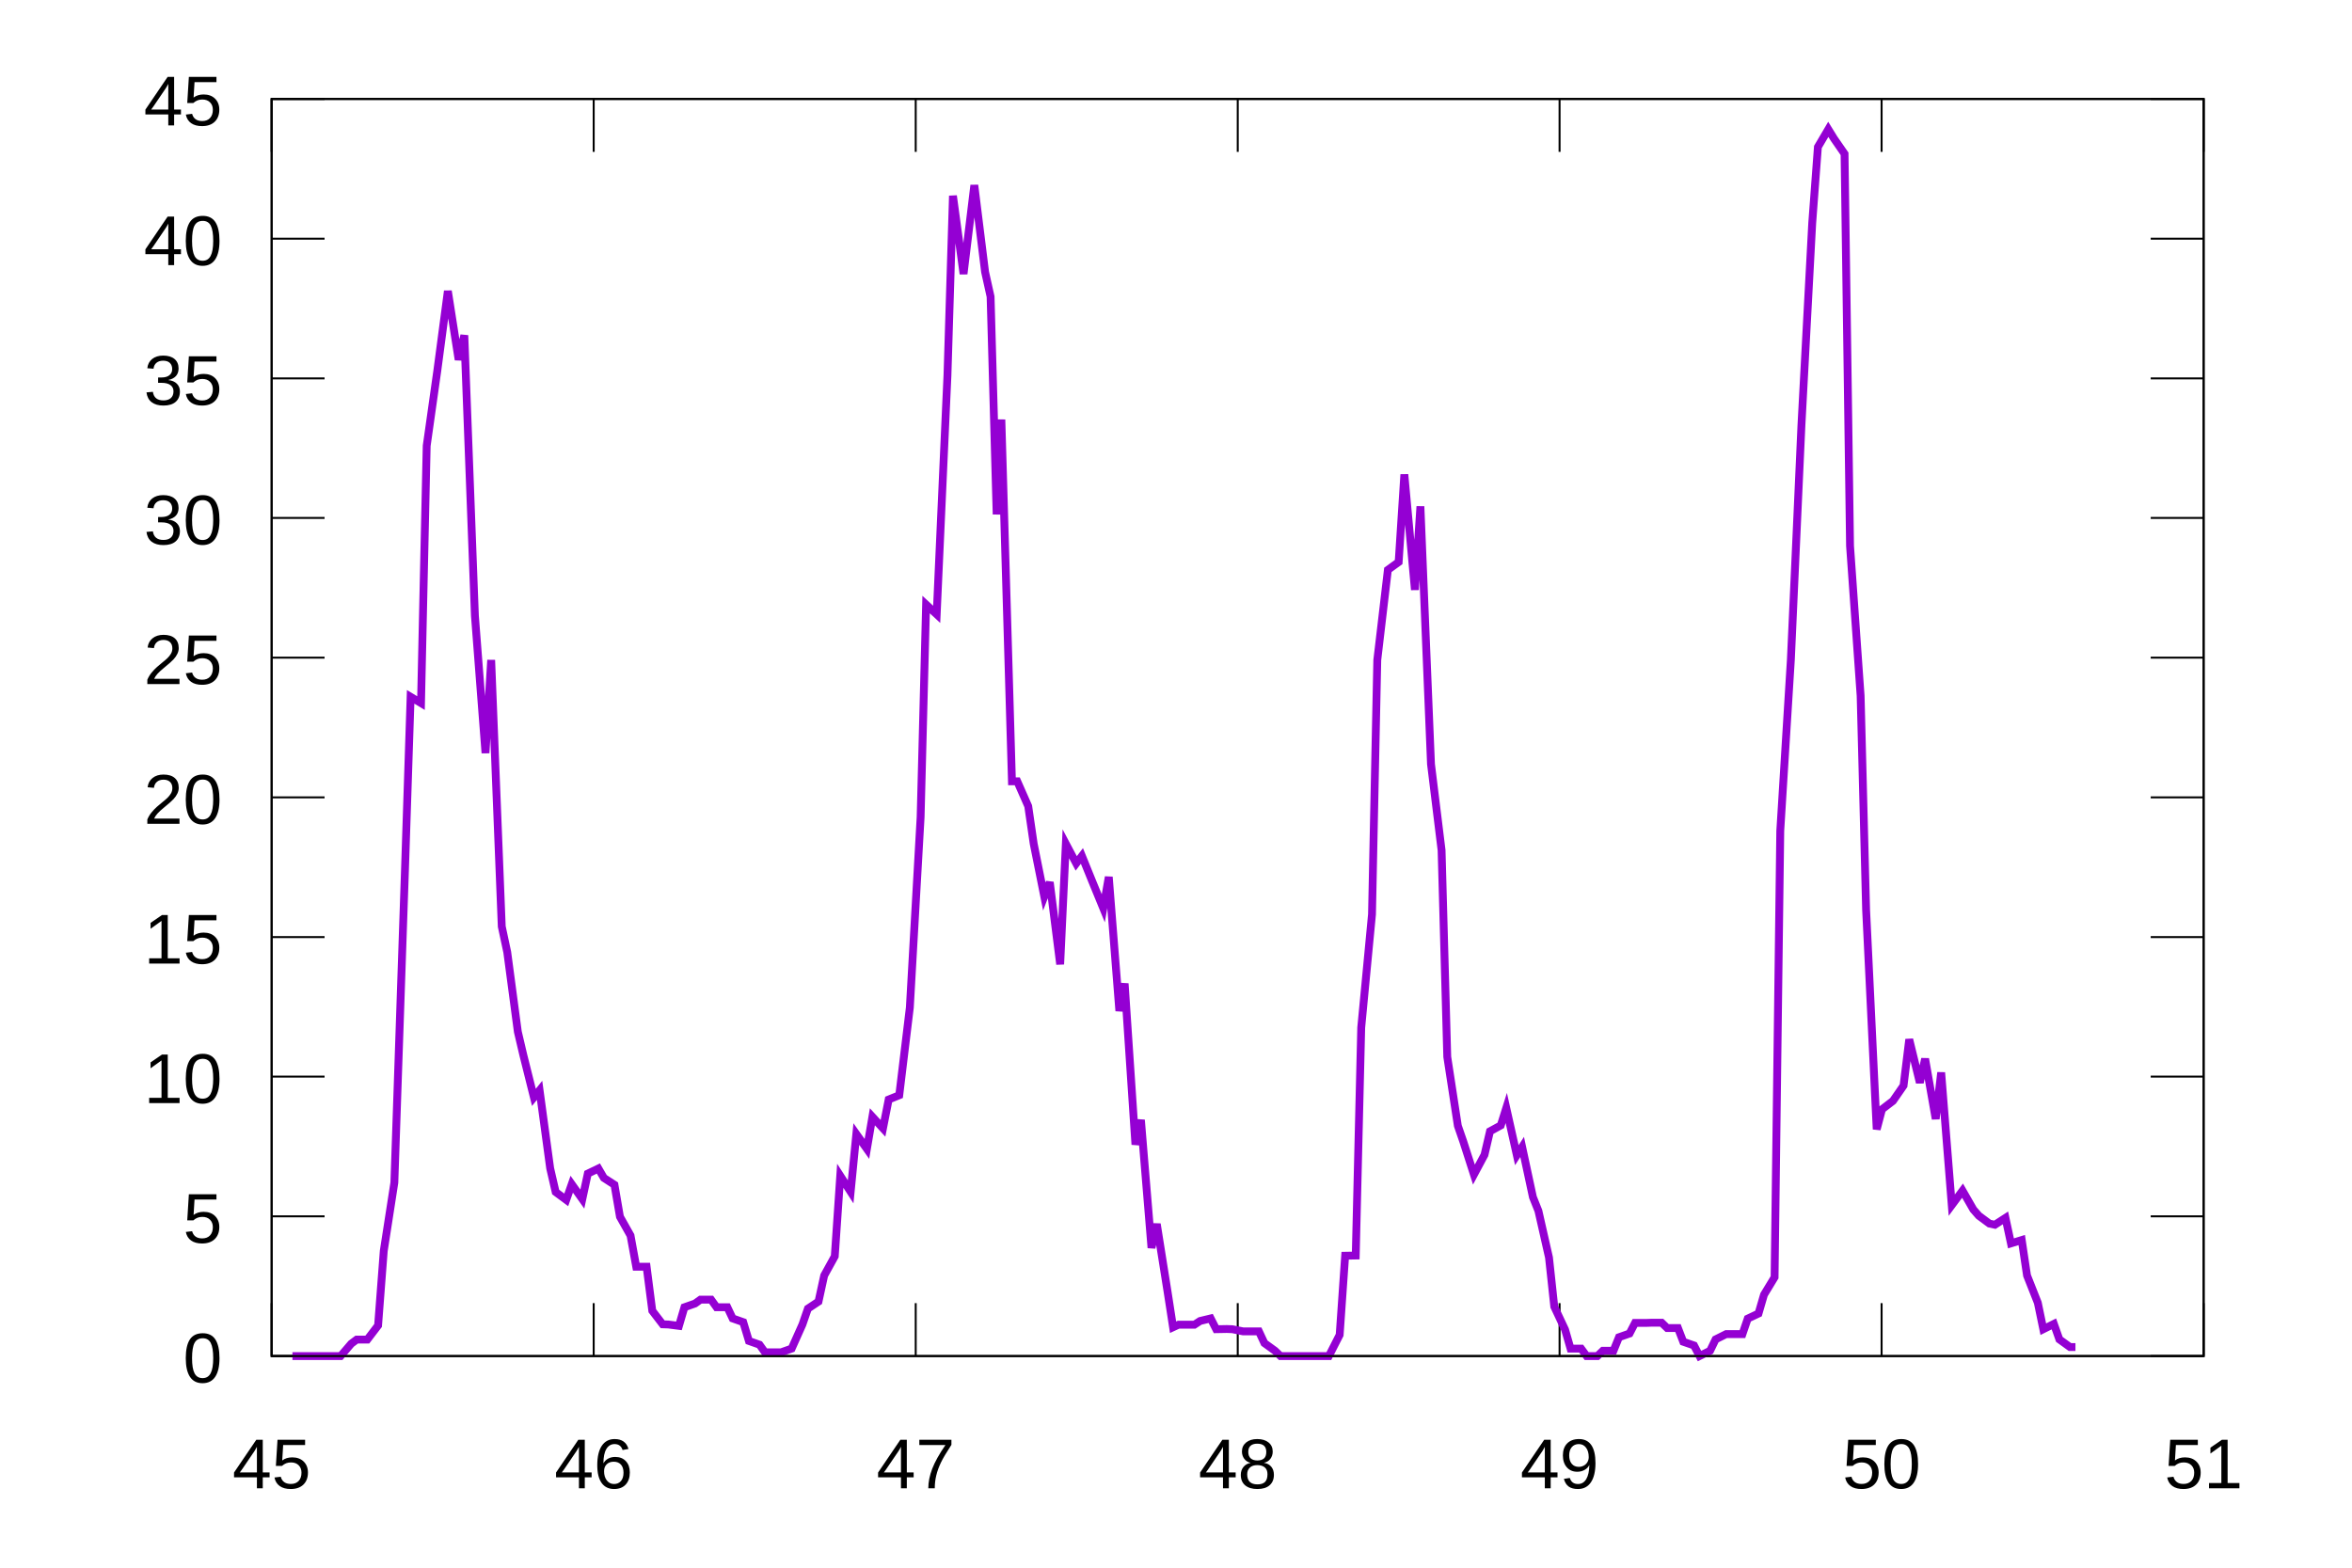
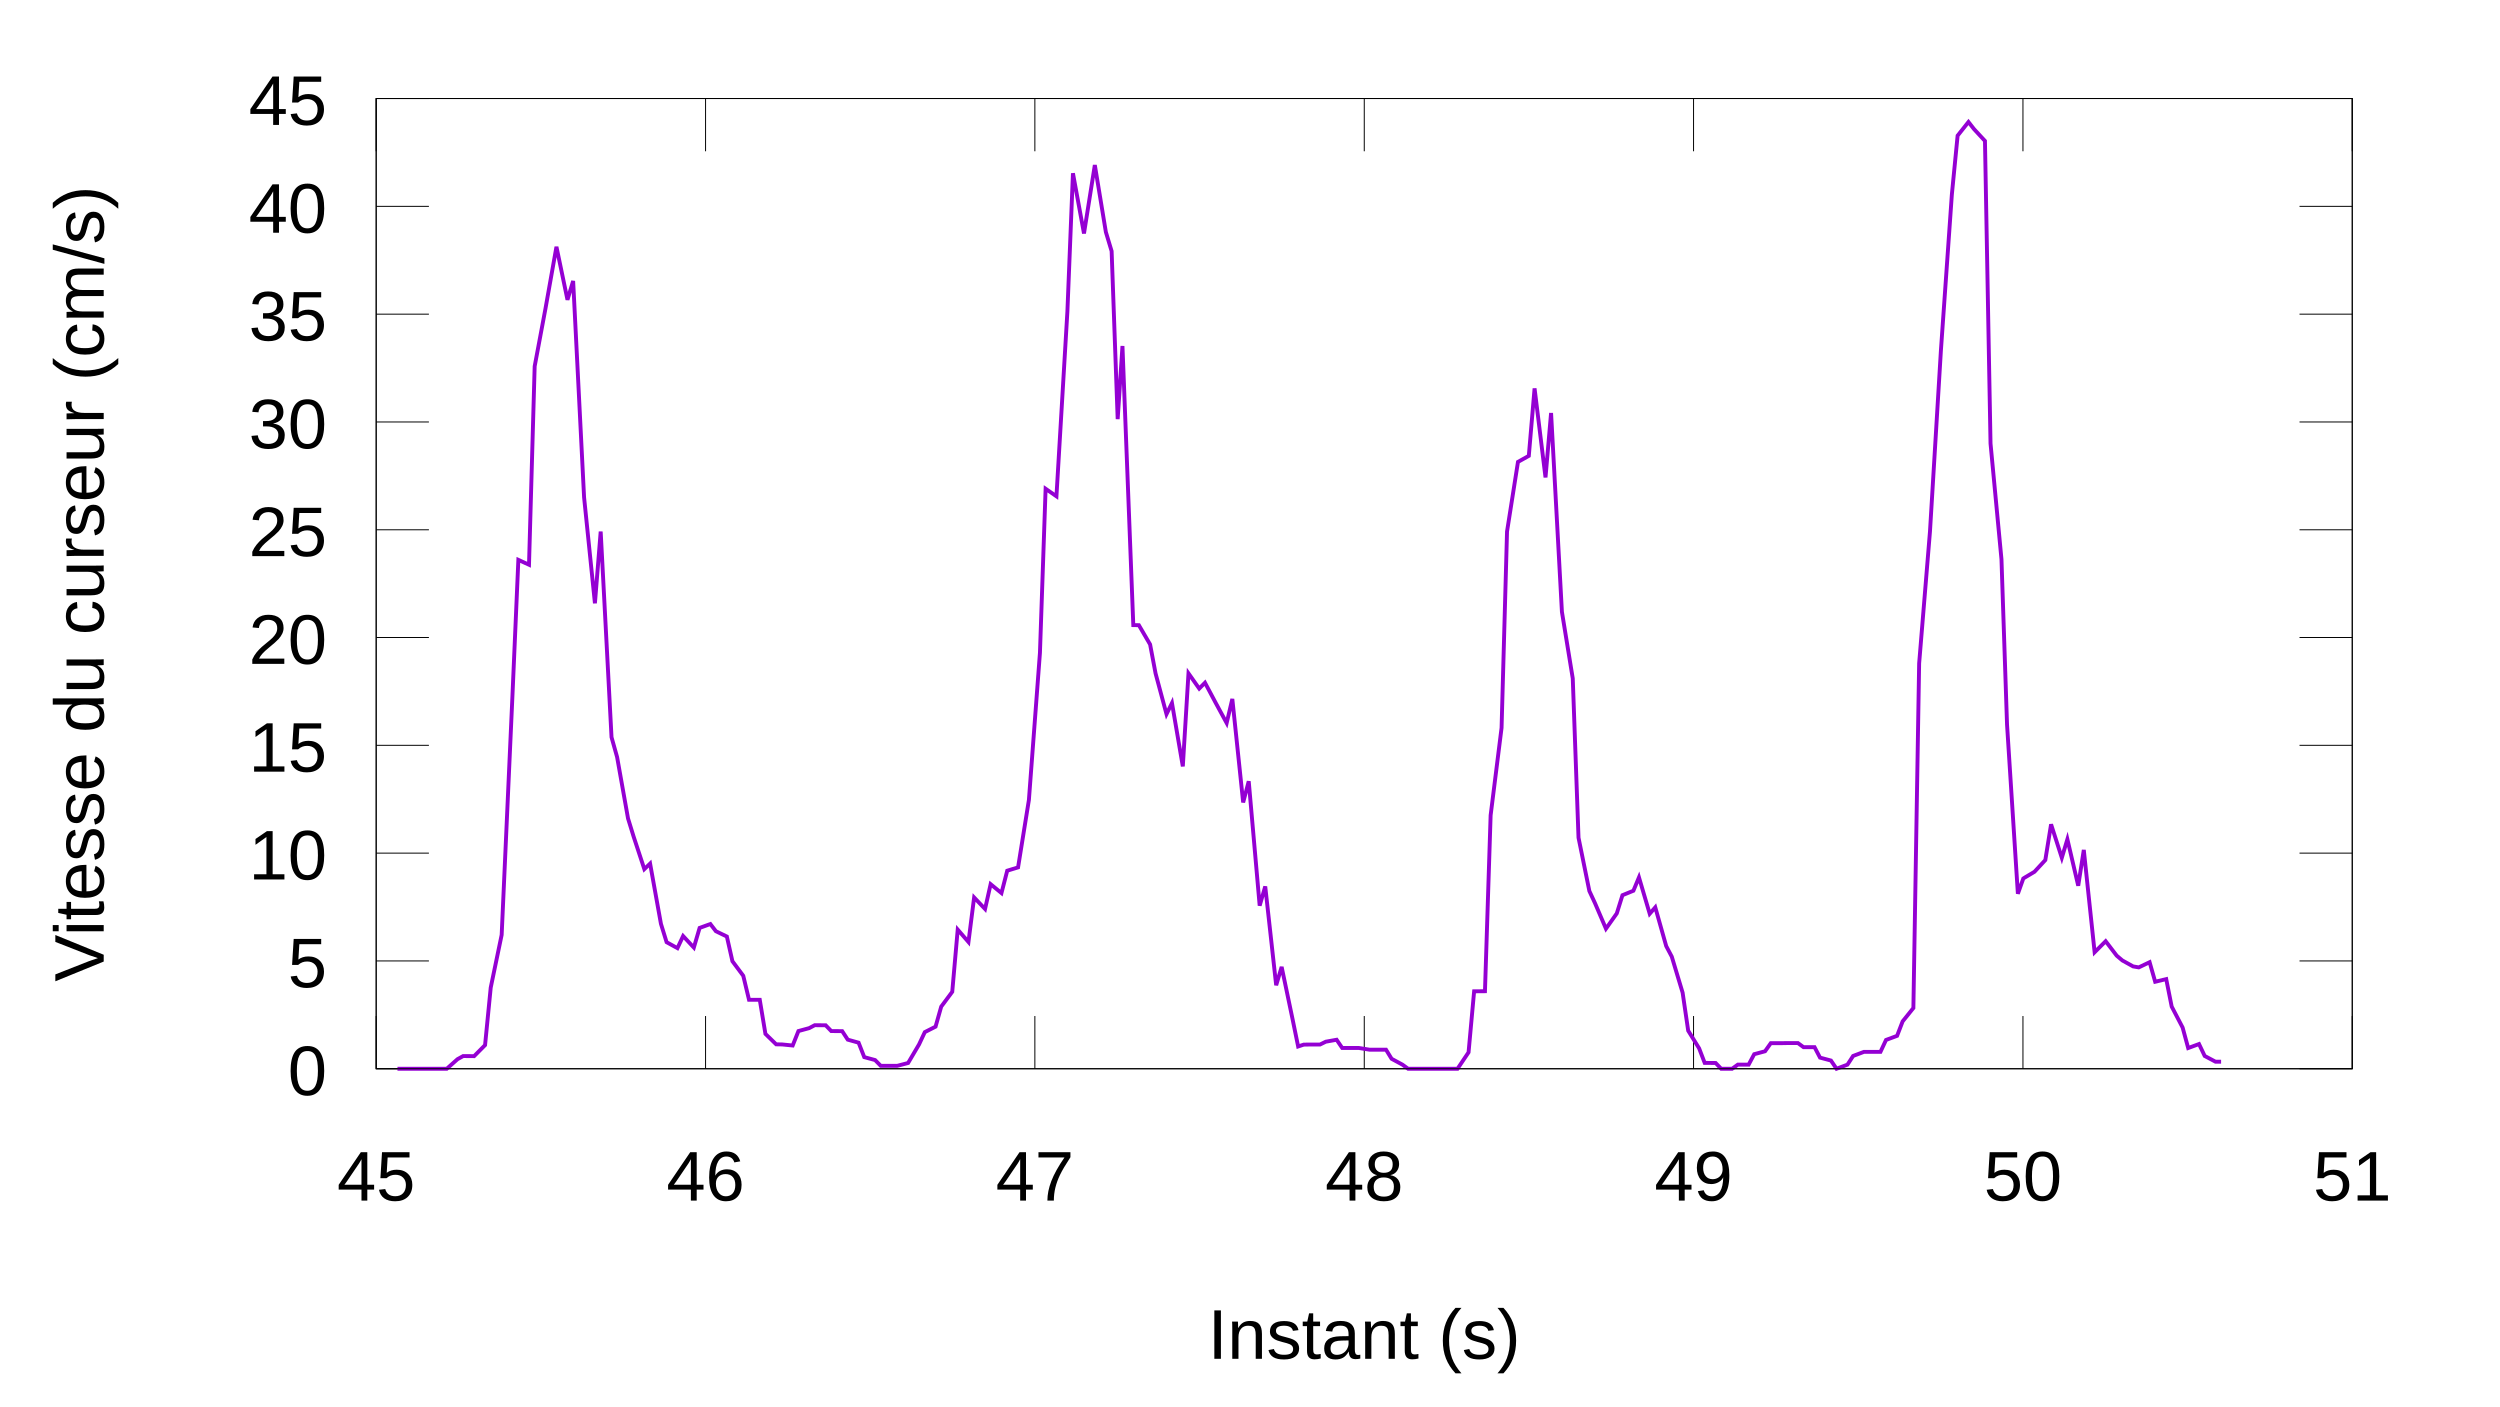
- <svg xmlns="http://www.w3.org/2000/svg" xmlns:xlink="http://www.w3.org/1999/xlink" width="1200" height="800" viewBox="0 0 1200 800">
+ <svg xmlns="http://www.w3.org/2000/svg" xmlns:xlink="http://www.w3.org/1999/xlink" width="2560" height="1440" viewBox="0 0 2560 1440">
  <g id="gnuplot_canvas">
-     <rect x="0" y="0" width="1200" height="800" fill="none" />
+     <rect x="0" y="0" width="2560" height="1440" fill="none" />
    <defs>
      <circle id="gpDot" r="0.5" stroke-width="0.5" />
-       <path id="gpPt0" stroke-width="0.074" stroke="currentColor" d="M-1,0 h2 M0,-1 v2" />
-       <path id="gpPt1" stroke-width="0.074" stroke="currentColor" d="M-1,-1 L1,1 M1,-1 L-1,1" />
-       <path id="gpPt2" stroke-width="0.074" stroke="currentColor" d="M-1,0 L1,0 M0,-1 L0,1 M-1,-1 L1,1 M-1,1 L1,-1" />
-       <rect id="gpPt3" stroke-width="0.074" stroke="currentColor" x="-1" y="-1" width="2" height="2" />
-       <rect id="gpPt4" stroke-width="0.074" stroke="currentColor" fill="currentColor" x="-1" y="-1" width="2" height="2" />
-       <circle id="gpPt5" stroke-width="0.074" stroke="currentColor" cx="0" cy="0" r="1" />
+       <path id="gpPt0" stroke-width="0.037" stroke="currentColor" d="M-1,0 h2 M0,-1 v2" />
+       <path id="gpPt1" stroke-width="0.037" stroke="currentColor" d="M-1,-1 L1,1 M1,-1 L-1,1" />
+       <path id="gpPt2" stroke-width="0.037" stroke="currentColor" d="M-1,0 L1,0 M0,-1 L0,1 M-1,-1 L1,1 M-1,1 L1,-1" />
+       <rect id="gpPt3" stroke-width="0.037" stroke="currentColor" x="-1" y="-1" width="2" height="2" />
+       <rect id="gpPt4" stroke-width="0.037" stroke="currentColor" fill="currentColor" x="-1" y="-1" width="2" height="2" />
+       <circle id="gpPt5" stroke-width="0.037" stroke="currentColor" cx="0" cy="0" r="1" />
      <use xlink:href="#gpPt5" id="gpPt6" fill="currentColor" stroke="none" />
-       <path id="gpPt7" stroke-width="0.074" stroke="currentColor" d="M0,-1.33 L-1.33,0.67 L1.33,0.67 z" />
+       <path id="gpPt7" stroke-width="0.037" stroke="currentColor" d="M0,-1.33 L-1.33,0.67 L1.33,0.67 z" />
      <use xlink:href="#gpPt7" id="gpPt8" fill="currentColor" stroke="none" />
      <use xlink:href="#gpPt7" id="gpPt9" stroke="currentColor" transform="rotate(180)" />
      <use xlink:href="#gpPt9" id="gpPt10" fill="currentColor" stroke="none" />
      <use xlink:href="#gpPt3" id="gpPt11" stroke="currentColor" transform="rotate(45)" />
      <use xlink:href="#gpPt11" id="gpPt12" fill="currentColor" stroke="none" />
-       <path id="gpPt13" stroke-width="0.074" stroke="currentColor" d="M0,1.330 L1.265,0.411 L0.782,-1.067 L-0.782,-1.076 L-1.265,0.411 z" />
+       <path id="gpPt13" stroke-width="0.037" stroke="currentColor" d="M0,1.330 L1.265,0.411 L0.782,-1.067 L-0.782,-1.076 L-1.265,0.411 z" />
      <use xlink:href="#gpPt13" id="gpPt14" fill="currentColor" stroke="none" />
      <filter id="textbox" filterUnits="objectBoundingBox" x="0" y="0" height="1" width="1">
        <feFlood flood-color="white" flood-opacity="1" result="bgnd" />
        <feComposite in="SourceGraphic" in2="bgnd" operator="atop" />
      </filter>
      <filter id="greybox" filterUnits="objectBoundingBox" x="0" y="0" height="1" width="1">
        <feFlood flood-color="lightgrey" flood-opacity="1" result="grey" />
        <feComposite in="SourceGraphic" in2="grey" operator="atop" />
      </filter>
    </defs>
    <g fill="none" color="white" stroke="currentColor" stroke-width="1.00" stroke-linecap="butt" stroke-linejoin="miter">
</g>
    <g fill="none" color="black" stroke="currentColor" stroke-width="1.00" stroke-linecap="butt" stroke-linejoin="miter">
-       <path stroke="black" d="M138.6,692.0 L165.6,692.0 M1124.3,692.0 L1097.3,692.0  " />
-       <g transform="translate(113.4,705.5)" stroke="none" fill="black" font-family="Arial" font-size="36.00" text-anchor="end">
+       <path stroke="black" d="M385.2,1094.4 L439.2,1094.4 M2408.7,1094.4 L2354.7,1094.4  " />
+       <g transform="translate(334.8,1121.4)" stroke="none" fill="black" font-family="Arial" font-size="72.00" text-anchor="end">
        <text>
          <tspan font-family="Arial"> 0</tspan>
        </text>
      </g>
    </g>
    <g fill="none" color="black" stroke="currentColor" stroke-width="1.00" stroke-linecap="butt" stroke-linejoin="miter">
-       <path stroke="black" d="M138.6,620.7 L165.6,620.7 M1124.3,620.7 L1097.3,620.7  " />
-       <g transform="translate(113.4,634.2)" stroke="none" fill="black" font-family="Arial" font-size="36.00" text-anchor="end">
+       <path stroke="black" d="M385.2,984.0 L439.2,984.0 M2408.7,984.0 L2354.7,984.0  " />
+       <g transform="translate(334.8,1011.0)" stroke="none" fill="black" font-family="Arial" font-size="72.00" text-anchor="end">
        <text>
          <tspan font-family="Arial"> 5</tspan>
        </text>
      </g>
    </g>
    <g fill="none" color="black" stroke="currentColor" stroke-width="1.00" stroke-linecap="butt" stroke-linejoin="miter">
-       <path stroke="black" d="M138.6,549.4 L165.6,549.4 M1124.3,549.4 L1097.3,549.4  " />
-       <g transform="translate(113.4,562.9)" stroke="none" fill="black" font-family="Arial" font-size="36.00" text-anchor="end">
+       <path stroke="black" d="M385.2,873.6 L439.2,873.6 M2408.7,873.6 L2354.7,873.6  " />
+       <g transform="translate(334.8,900.6)" stroke="none" fill="black" font-family="Arial" font-size="72.00" text-anchor="end">
        <text>
          <tspan font-family="Arial"> 10</tspan>
        </text>
      </g>
    </g>
    <g fill="none" color="black" stroke="currentColor" stroke-width="1.00" stroke-linecap="butt" stroke-linejoin="miter">
-       <path stroke="black" d="M138.6,478.2 L165.6,478.2 M1124.3,478.2 L1097.3,478.2  " />
-       <g transform="translate(113.4,491.7)" stroke="none" fill="black" font-family="Arial" font-size="36.00" text-anchor="end">
+       <path stroke="black" d="M385.2,763.2 L439.2,763.2 M2408.7,763.2 L2354.7,763.2  " />
+       <g transform="translate(334.8,790.2)" stroke="none" fill="black" font-family="Arial" font-size="72.00" text-anchor="end">
        <text>
          <tspan font-family="Arial"> 15</tspan>
        </text>
      </g>
    </g>
    <g fill="none" color="black" stroke="currentColor" stroke-width="1.00" stroke-linecap="butt" stroke-linejoin="miter">
-       <path stroke="black" d="M138.6,406.9 L165.6,406.9 M1124.3,406.9 L1097.3,406.9  " />
-       <g transform="translate(113.4,420.4)" stroke="none" fill="black" font-family="Arial" font-size="36.00" text-anchor="end">
+       <path stroke="black" d="M385.2,652.8 L439.2,652.8 M2408.7,652.8 L2354.7,652.8  " />
+       <g transform="translate(334.8,679.8)" stroke="none" fill="black" font-family="Arial" font-size="72.00" text-anchor="end">
        <text>
          <tspan font-family="Arial"> 20</tspan>
        </text>
      </g>
    </g>
    <g fill="none" color="black" stroke="currentColor" stroke-width="1.00" stroke-linecap="butt" stroke-linejoin="miter">
-       <path stroke="black" d="M138.6,335.6 L165.6,335.6 M1124.3,335.6 L1097.3,335.6  " />
-       <g transform="translate(113.4,349.1)" stroke="none" fill="black" font-family="Arial" font-size="36.00" text-anchor="end">
+       <path stroke="black" d="M385.2,542.5 L439.2,542.5 M2408.7,542.5 L2354.7,542.5  " />
+       <g transform="translate(334.8,569.5)" stroke="none" fill="black" font-family="Arial" font-size="72.00" text-anchor="end">
        <text>
          <tspan font-family="Arial"> 25</tspan>
        </text>
      </g>
    </g>
    <g fill="none" color="black" stroke="currentColor" stroke-width="1.00" stroke-linecap="butt" stroke-linejoin="miter">
-       <path stroke="black" d="M138.6,264.3 L165.6,264.3 M1124.3,264.3 L1097.3,264.3  " />
-       <g transform="translate(113.4,277.8)" stroke="none" fill="black" font-family="Arial" font-size="36.00" text-anchor="end">
+       <path stroke="black" d="M385.2,432.1 L439.2,432.1 M2408.7,432.1 L2354.7,432.1  " />
+       <g transform="translate(334.8,459.1)" stroke="none" fill="black" font-family="Arial" font-size="72.00" text-anchor="end">
        <text>
          <tspan font-family="Arial"> 30</tspan>
        </text>
      </g>
    </g>
    <g fill="none" color="black" stroke="currentColor" stroke-width="1.00" stroke-linecap="butt" stroke-linejoin="miter">
-       <path stroke="black" d="M138.6,193.1 L165.6,193.1 M1124.3,193.1 L1097.3,193.1  " />
-       <g transform="translate(113.4,206.6)" stroke="none" fill="black" font-family="Arial" font-size="36.00" text-anchor="end">
+       <path stroke="black" d="M385.2,321.7 L439.2,321.7 M2408.7,321.7 L2354.7,321.7  " />
+       <g transform="translate(334.8,348.7)" stroke="none" fill="black" font-family="Arial" font-size="72.00" text-anchor="end">
        <text>
          <tspan font-family="Arial"> 35</tspan>
        </text>
      </g>
    </g>
    <g fill="none" color="black" stroke="currentColor" stroke-width="1.00" stroke-linecap="butt" stroke-linejoin="miter">
-       <path stroke="black" d="M138.6,121.8 L165.6,121.8 M1124.3,121.8 L1097.3,121.8  " />
-       <g transform="translate(113.4,135.3)" stroke="none" fill="black" font-family="Arial" font-size="36.00" text-anchor="end">
+       <path stroke="black" d="M385.2,211.3 L439.2,211.3 M2408.7,211.3 L2354.7,211.3  " />
+       <g transform="translate(334.8,238.3)" stroke="none" fill="black" font-family="Arial" font-size="72.00" text-anchor="end">
        <text>
          <tspan font-family="Arial"> 40</tspan>
        </text>
      </g>
    </g>
    <g fill="none" color="black" stroke="currentColor" stroke-width="1.00" stroke-linecap="butt" stroke-linejoin="miter">
-       <path stroke="black" d="M138.6,50.5 L165.6,50.5 M1124.3,50.5 L1097.3,50.5  " />
-       <g transform="translate(113.4,64.0)" stroke="none" fill="black" font-family="Arial" font-size="36.00" text-anchor="end">
+       <path stroke="black" d="M385.2,100.9 L439.2,100.9 M2408.7,100.9 L2354.7,100.9  " />
+       <g transform="translate(334.8,127.9)" stroke="none" fill="black" font-family="Arial" font-size="72.00" text-anchor="end">
        <text>
          <tspan font-family="Arial"> 45</tspan>
        </text>
      </g>
    </g>
    <g fill="none" color="black" stroke="currentColor" stroke-width="1.00" stroke-linecap="butt" stroke-linejoin="miter">
-       <path stroke="black" d="M138.6,692.0 L138.6,665.0 M138.6,50.5 L138.6,77.5  " />
-       <g transform="translate(138.6,759.5)" stroke="none" fill="black" font-family="Arial" font-size="36.00" text-anchor="middle">
+       <path stroke="black" d="M385.2,1094.4 L385.2,1040.4 M385.2,100.9 L385.2,154.9  " />
+       <g transform="translate(385.2,1229.4)" stroke="none" fill="black" font-family="Arial" font-size="72.00" text-anchor="middle">
        <text>
          <tspan font-family="Arial"> 45</tspan>
        </text>
      </g>
    </g>
    <g fill="none" color="black" stroke="currentColor" stroke-width="1.00" stroke-linecap="butt" stroke-linejoin="miter">
-       <path stroke="black" d="M302.9,692.0 L302.9,665.0 M302.9,50.5 L302.9,77.5  " />
-       <g transform="translate(302.9,759.5)" stroke="none" fill="black" font-family="Arial" font-size="36.00" text-anchor="middle">
+       <path stroke="black" d="M722.5,1094.4 L722.5,1040.4 M722.5,100.9 L722.5,154.9  " />
+       <g transform="translate(722.5,1229.4)" stroke="none" fill="black" font-family="Arial" font-size="72.00" text-anchor="middle">
        <text>
          <tspan font-family="Arial"> 46</tspan>
        </text>
      </g>
    </g>
    <g fill="none" color="black" stroke="currentColor" stroke-width="1.00" stroke-linecap="butt" stroke-linejoin="miter">
-       <path stroke="black" d="M467.2,692.0 L467.2,665.0 M467.2,50.5 L467.2,77.5  " />
-       <g transform="translate(467.2,759.5)" stroke="none" fill="black" font-family="Arial" font-size="36.00" text-anchor="middle">
+       <path stroke="black" d="M1059.7,1094.4 L1059.7,1040.4 M1059.7,100.9 L1059.7,154.9  " />
+       <g transform="translate(1059.7,1229.4)" stroke="none" fill="black" font-family="Arial" font-size="72.00" text-anchor="middle">
        <text>
          <tspan font-family="Arial"> 47</tspan>
        </text>
      </g>
    </g>
    <g fill="none" color="black" stroke="currentColor" stroke-width="1.00" stroke-linecap="butt" stroke-linejoin="miter">
-       <path stroke="black" d="M631.5,692.0 L631.5,665.0 M631.5,50.5 L631.5,77.5  " />
-       <g transform="translate(631.5,759.5)" stroke="none" fill="black" font-family="Arial" font-size="36.00" text-anchor="middle">
+       <path stroke="black" d="M1397.0,1094.4 L1397.0,1040.4 M1397.0,100.9 L1397.0,154.9  " />
+       <g transform="translate(1397.0,1229.4)" stroke="none" fill="black" font-family="Arial" font-size="72.00" text-anchor="middle">
        <text>
          <tspan font-family="Arial"> 48</tspan>
        </text>
      </g>
    </g>
    <g fill="none" color="black" stroke="currentColor" stroke-width="1.00" stroke-linecap="butt" stroke-linejoin="miter">
-       <path stroke="black" d="M795.7,692.0 L795.7,665.0 M795.7,50.5 L795.7,77.5  " />
-       <g transform="translate(795.7,759.5)" stroke="none" fill="black" font-family="Arial" font-size="36.00" text-anchor="middle">
+       <path stroke="black" d="M1734.2,1094.4 L1734.2,1040.4 M1734.2,100.9 L1734.2,154.9  " />
+       <g transform="translate(1734.2,1229.4)" stroke="none" fill="black" font-family="Arial" font-size="72.00" text-anchor="middle">
        <text>
          <tspan font-family="Arial"> 49</tspan>
        </text>
      </g>
    </g>
    <g fill="none" color="black" stroke="currentColor" stroke-width="1.00" stroke-linecap="butt" stroke-linejoin="miter">
-       <path stroke="black" d="M960.0,692.0 L960.0,665.0 M960.0,50.5 L960.0,77.5  " />
-       <g transform="translate(960.0,759.5)" stroke="none" fill="black" font-family="Arial" font-size="36.00" text-anchor="middle">
+       <path stroke="black" d="M2071.5,1094.4 L2071.5,1040.4 M2071.5,100.9 L2071.5,154.9  " />
+       <g transform="translate(2071.5,1229.4)" stroke="none" fill="black" font-family="Arial" font-size="72.00" text-anchor="middle">
        <text>
          <tspan font-family="Arial"> 50</tspan>
        </text>
      </g>
    </g>
    <g fill="none" color="black" stroke="currentColor" stroke-width="1.00" stroke-linecap="butt" stroke-linejoin="miter">
-       <path stroke="black" d="M1124.3,692.0 L1124.3,665.0 M1124.3,50.5 L1124.3,77.5  " />
-       <g transform="translate(1124.3,759.5)" stroke="none" fill="black" font-family="Arial" font-size="36.00" text-anchor="middle">
+       <path stroke="black" d="M2408.7,1094.4 L2408.7,1040.4 M2408.7,100.9 L2408.7,154.9  " />
+       <g transform="translate(2408.7,1229.4)" stroke="none" fill="black" font-family="Arial" font-size="72.00" text-anchor="middle">
        <text>
          <tspan font-family="Arial"> 51</tspan>
        </text>
      </g>
    </g>
    <g fill="none" color="black" stroke="currentColor" stroke-width="1.00" stroke-linecap="butt" stroke-linejoin="miter">
</g>
    <g fill="none" color="black" stroke="currentColor" stroke-width="1.00" stroke-linecap="butt" stroke-linejoin="miter">
-       <path stroke="black" d="M138.6,50.5 L138.6,692.0 L1124.3,692.0 L1124.3,50.5 L138.6,50.5 Z  " />
+       <path stroke="black" d="M385.2,100.9 L385.2,1094.4 L2408.7,1094.4 L2408.7,100.9 L385.2,100.9 Z  " />
+     </g>
+     <g fill="none" color="black" stroke="currentColor" stroke-width="1.00" stroke-linecap="butt" stroke-linejoin="miter">
+       <g transform="translate(106.2,597.7) rotate(270)" stroke="none" fill="black" font-family="Arial" font-size="72.00" text-anchor="middle">
+         <text>
+           <tspan font-family="Arial">Vitesse du curseur (cm/s)</tspan>
+         </text>
+       </g>
+     </g>
+     <g fill="none" color="black" stroke="currentColor" stroke-width="1.00" stroke-linecap="butt" stroke-linejoin="miter">
+       <g transform="translate(1396.9,1391.4)" stroke="none" fill="black" font-family="Arial" font-size="72.00" text-anchor="middle">
+         <text>
+           <tspan font-family="Arial">Instant (s)</tspan>
+         </text>
+       </g>
    </g>
    <g fill="none" color="black" stroke="currentColor" stroke-width="1.00" stroke-linecap="butt" stroke-linejoin="miter">
</g>
    <g id="gnuplot_plot_1">
-       <g fill="none" color="white" stroke="black" stroke-width="4.00" stroke-linecap="butt" stroke-linejoin="miter">
+       <g fill="none" color="white" stroke="currentColor" stroke-width="4.00" stroke-linecap="butt" stroke-linejoin="miter">
</g>
      <g fill="none" color="black" stroke="currentColor" stroke-width="4.00" stroke-linecap="butt" stroke-linejoin="miter">
-         <path stroke="rgb(148,   0, 211)" d="M149.2,692.0 L151.9,692.0 L157.3,692.0 L160.1,692.0 L162.9,692.0 L165.6,692.0 L170.9,692.0 L173.8,692.0   L179.2,685.7 L182.0,683.6 L187.4,683.6 L192.9,676.4 L195.8,638.3 L201.2,603.5 L206.6,444.5 L209.5,355.6   L214.8,358.8 L217.7,227.5 L223.1,189.3 L228.5,148.5 L234.0,183.6 L236.9,171.1 L242.3,314.2 L247.7,384.3   L250.6,336.8 L256.0,472.8 L258.8,485.9 L264.2,526.5 L267.0,538.4 L272.4,560.0 L275.3,556.4 L280.7,596.2   L283.5,608.3 L288.9,612.3 L291.7,604.3 L297.1,611.9 L299.9,598.9 L305.3,596.3 L308.1,601.1 L313.5,604.6   L316.3,620.9 L321.7,630.5 L324.6,646.4 L329.9,646.4 L332.8,668.9 L338.1,675.8 L341.0,675.9 L346.4,676.6   L349.2,667.1 L354.6,665.2 L357.4,663.2 L362.8,663.2 L365.6,667.1 L371.1,667.1 L373.8,672.8 L379.2,674.7   L382.1,684.3 L387.5,686.2 L390.3,690.1 L395.7,690.1 L398.5,690.1 L403.9,688.2 L409.4,675.9 L412.2,667.8   L417.6,664.2 L420.5,650.9 L425.9,641.1 L428.7,600.0 L434.0,608.2 L436.9,578.7 L442.3,586.3 L445.1,569.9   L450.5,575.8 L453.4,561.1 L458.8,558.9 L464.2,514.2 L469.7,417.0 L472.5,308.5 L477.9,313.5 L483.4,191.5   L486.2,99.9 L491.6,139.8 L497.1,94.5 L502.6,138.8 L505.4,151.4 L508.5,262.5 L510.9,214.1 L516.3,398.7   L519.0,398.7 L524.6,411.4 L527.4,430.6 L532.8,457.5 L535.6,450.2 L540.9,492.1 L543.8,430.6 L549.1,440.6   L552.0,436.8 L557.4,450.1 L562.9,463.5 L565.7,447.5 L571.1,515.9 L573.8,501.9 L579.3,584.1 L582.1,571.5   L587.5,636.8 L590.2,624.6 L595.7,659.2 L598.5,677.3 L601.3,676.0 L604.0,676.0 L609.4,676.0 L612.3,674.1   L617.7,672.8 L620.5,678.3 L625.9,678.2 L628.7,678.3 L634.2,679.4 L636.9,679.4 L642.3,679.4 L645.1,685.4   L650.5,689.3 L653.3,692.0 L658.8,692.0 L661.5,692.0 L667.0,692.0 L669.8,692.0 L675.2,692.0 L678.0,692.0   L683.5,681.2 L686.3,640.8 L691.7,640.7 L694.5,524.4 L700.0,466.6 L702.7,336.8 L708.1,290.8 L713.6,286.8   L716.5,242.1 L721.9,301.0 L724.7,258.4 L730.1,389.9 L735.5,433.9 L738.4,539.3 L743.8,574.5 L746.6,582.6   L752.0,599.4 L757.4,589.3 L760.2,577.3 L765.7,574.3 L768.5,565.4 L773.9,589.5 L776.6,585.3 L782.1,610.9   L784.9,617.9 L790.3,641.7 L793.0,666.8 L798.5,678.5 L801.3,688.2 L806.7,688.2 L809.5,692.0 L815.0,692.0   L817.8,689.3 L823.2,689.3 L826.0,682.4 L831.4,680.5 L834.2,675.1 L839.7,675.1 L842.4,675.0 L847.8,675.0   L850.6,677.7 L856.1,677.7 L858.8,684.7 L864.3,686.6 L867.1,692.0 L872.5,689.3 L875.3,683.5 L880.7,680.8   L883.5,680.8 L889.0,680.8 L891.7,672.9 L897.2,670.3 L900.0,660.7 L905.4,651.8 L908.3,424.0 L913.7,336.7   L919.1,217.0 L924.6,113.9 L927.5,75.0 L932.8,66.0 L935.7,70.7 L941.1,78.5 L943.9,278.6 L949.3,355.1   L952.1,464.4 L957.5,576.3 L960.2,566.1 L965.8,561.8 L971.2,554.0 L974.1,530.4 L979.5,552.5 L982.2,540.3   L987.6,571.0 L990.4,547.3 L995.8,615.0 L1001.3,607.6 L1006.8,617.2 L1009.6,620.4 L1015.0,624.4 L1017.8,625.0   L1023.2,621.5 L1026.0,634.5 L1031.5,632.8 L1034.2,650.9 L1039.7,664.8 L1042.5,678.3 L1047.9,675.6 L1050.7,683.5   L1056.1,687.4 L1058.9,687.4  " />
+         <path stroke="rgb(148,   0, 211)" d="M407.0,1094.4 L412.5,1094.4 L423.5,1094.4 L429.3,1094.4 L435.1,1094.4 L440.6,1094.4 L451.6,1094.4 L457.5,1094.4   L468.5,1084.6 L474.3,1081.4 L485.5,1081.5 L496.7,1070.2 L502.5,1011.3 L513.7,957.3 L524.8,711.1 L530.8,573.3   L541.7,578.3 L547.5,375.1 L558.6,315.8 L569.8,252.7 L581.1,307.0 L586.9,287.7 L598.1,509.3 L609.2,617.8   L615.1,544.3 L626.2,754.9 L631.9,775.2 L643.1,838.1 L648.8,856.6 L659.8,890.0 L665.7,884.3 L676.8,946.0   L682.6,964.8 L693.7,970.9 L699.5,958.5 L710.5,970.3 L716.4,950.2 L727.4,946.2 L733.1,953.6 L744.3,959.0   L750.0,984.3 L761.1,999.2 L767.0,1023.8 L778.0,1023.8 L783.8,1058.7 L794.8,1069.4 L800.8,1069.5 L811.7,1070.6   L817.6,1055.8 L828.6,1052.8 L834.3,1049.8 L845.5,1049.9 L851.2,1055.8 L862.4,1055.9 L868.1,1064.6 L879.2,1067.7   L885.0,1082.5 L896.1,1085.5 L901.9,1091.4 L912.9,1091.4 L918.8,1091.4 L929.9,1088.5 L941.1,1069.5 L947.0,1056.9   L958.0,1051.3 L963.8,1030.8 L975.1,1015.6 L980.7,951.9 L991.7,964.6 L997.5,919.0 L1008.7,930.8 L1014.4,905.4   L1025.5,914.5 L1031.4,891.6 L1042.5,888.2 L1053.6,819.1 L1064.9,668.5 L1070.7,500.5 L1081.8,508.2 L1093.0,319.2   L1098.7,177.4 L1110.0,239.1 L1121.1,169.0 L1132.4,237.6 L1138.3,257.2 L1144.5,429.2 L1149.4,354.3 L1160.5,640.1   L1166.2,640.2 L1177.7,659.9 L1183.3,689.6 L1194.5,731.3 L1200.1,719.9 L1211.2,784.8 L1217.0,689.5 L1228.0,705.1   L1233.9,699.1 L1244.9,719.8 L1256.1,740.4 L1261.9,715.7 L1273.0,821.7 L1278.7,800.0 L1289.9,927.4 L1295.6,907.7   L1306.8,1008.9 L1312.4,990.1 L1323.6,1043.7 L1329.3,1071.6 L1335.0,1069.7 L1340.6,1069.6 L1351.7,1069.6 L1357.6,1066.7   L1368.7,1064.7 L1374.4,1073.1 L1385.5,1073.1 L1391.3,1073.1 L1402.5,1074.9 L1408.1,1074.9 L1419.3,1074.9 L1425.0,1084.2   L1436.1,1090.2 L1441.9,1094.4 L1453.0,1094.4 L1458.7,1094.4 L1469.9,1094.4 L1475.6,1094.4 L1486.8,1094.4 L1492.5,1094.4   L1503.8,1077.6 L1509.5,1015.1 L1520.6,1015.0 L1526.4,834.9 L1537.6,745.3 L1543.2,544.3 L1554.4,473.0 L1565.5,466.8   L1571.4,397.7 L1582.6,488.9 L1588.3,422.9 L1599.4,626.5 L1610.5,694.7 L1616.4,857.8 L1627.5,912.4 L1633.3,924.9   L1644.5,951.0 L1655.6,935.3 L1661.4,916.7 L1672.6,912.1 L1678.3,898.4 L1689.3,935.7 L1695.0,929.1 L1706.2,968.8   L1711.9,979.6 L1723.0,1016.5 L1728.7,1055.4 L1739.9,1073.5 L1745.6,1088.4 L1756.8,1088.5 L1762.5,1094.4 L1773.7,1094.4   L1779.5,1090.2 L1790.6,1090.2 L1796.3,1079.5 L1807.4,1076.5 L1813.3,1068.2 L1824.5,1068.2 L1830.0,1068.1 L1841.1,1068.1   L1846.8,1072.3 L1858.1,1072.3 L1863.7,1083.0 L1874.9,1086.0 L1880.6,1094.4 L1891.8,1090.2 L1897.6,1081.3 L1908.7,1077.1   L1914.5,1077.1 L1925.6,1077.1 L1931.3,1064.9 L1942.6,1060.7 L1948.3,1045.9 L1959.3,1032.2 L1965.2,679.4 L1976.3,544.2   L1987.5,358.7 L1998.7,199.2 L2004.6,138.9 L2015.7,124.9 L2021.4,132.2 L2032.6,144.3 L2038.3,454.2 L2049.5,572.7   L2055.2,741.9 L2066.3,915.2 L2071.9,899.5 L2083.3,892.7 L2094.4,880.7 L2100.3,844.1 L2111.3,878.4 L2117.0,859.4   L2128.1,907.0 L2133.8,870.3 L2144.9,975.1 L2156.2,963.8 L2167.5,978.6 L2173.3,983.5 L2184.3,989.6 L2190.1,990.6   L2201.2,985.3 L2206.9,1005.3 L2218.2,1002.6 L2223.8,1030.7 L2235.0,1052.2 L2240.7,1073.2 L2251.8,1069.1 L2257.6,1081.3   L2268.7,1087.2 L2274.4,1087.2  " />
      </g>
    </g>
    <g fill="none" color="white" stroke="rgb(148,   0, 211)" stroke-width="2.00" stroke-linecap="butt" stroke-linejoin="miter">
</g>
    <g fill="none" color="black" stroke="currentColor" stroke-width="2.00" stroke-linecap="butt" stroke-linejoin="miter">
</g>
    <g fill="none" color="black" stroke="black" stroke-width="1.00" stroke-linecap="butt" stroke-linejoin="miter">
</g>
    <g fill="none" color="black" stroke="currentColor" stroke-width="1.00" stroke-linecap="butt" stroke-linejoin="miter">
-       <path stroke="black" d="M138.6,50.5 L138.6,692.0 L1124.3,692.0 L1124.3,50.5 L138.6,50.5 Z  " />
+       <path stroke="black" d="M385.2,100.9 L385.2,1094.4 L2408.7,1094.4 L2408.7,100.9 L385.2,100.9 Z  " />
    </g>
    <g fill="none" color="black" stroke="currentColor" stroke-width="1.00" stroke-linecap="butt" stroke-linejoin="miter">
</g>
  </g>
</svg>
